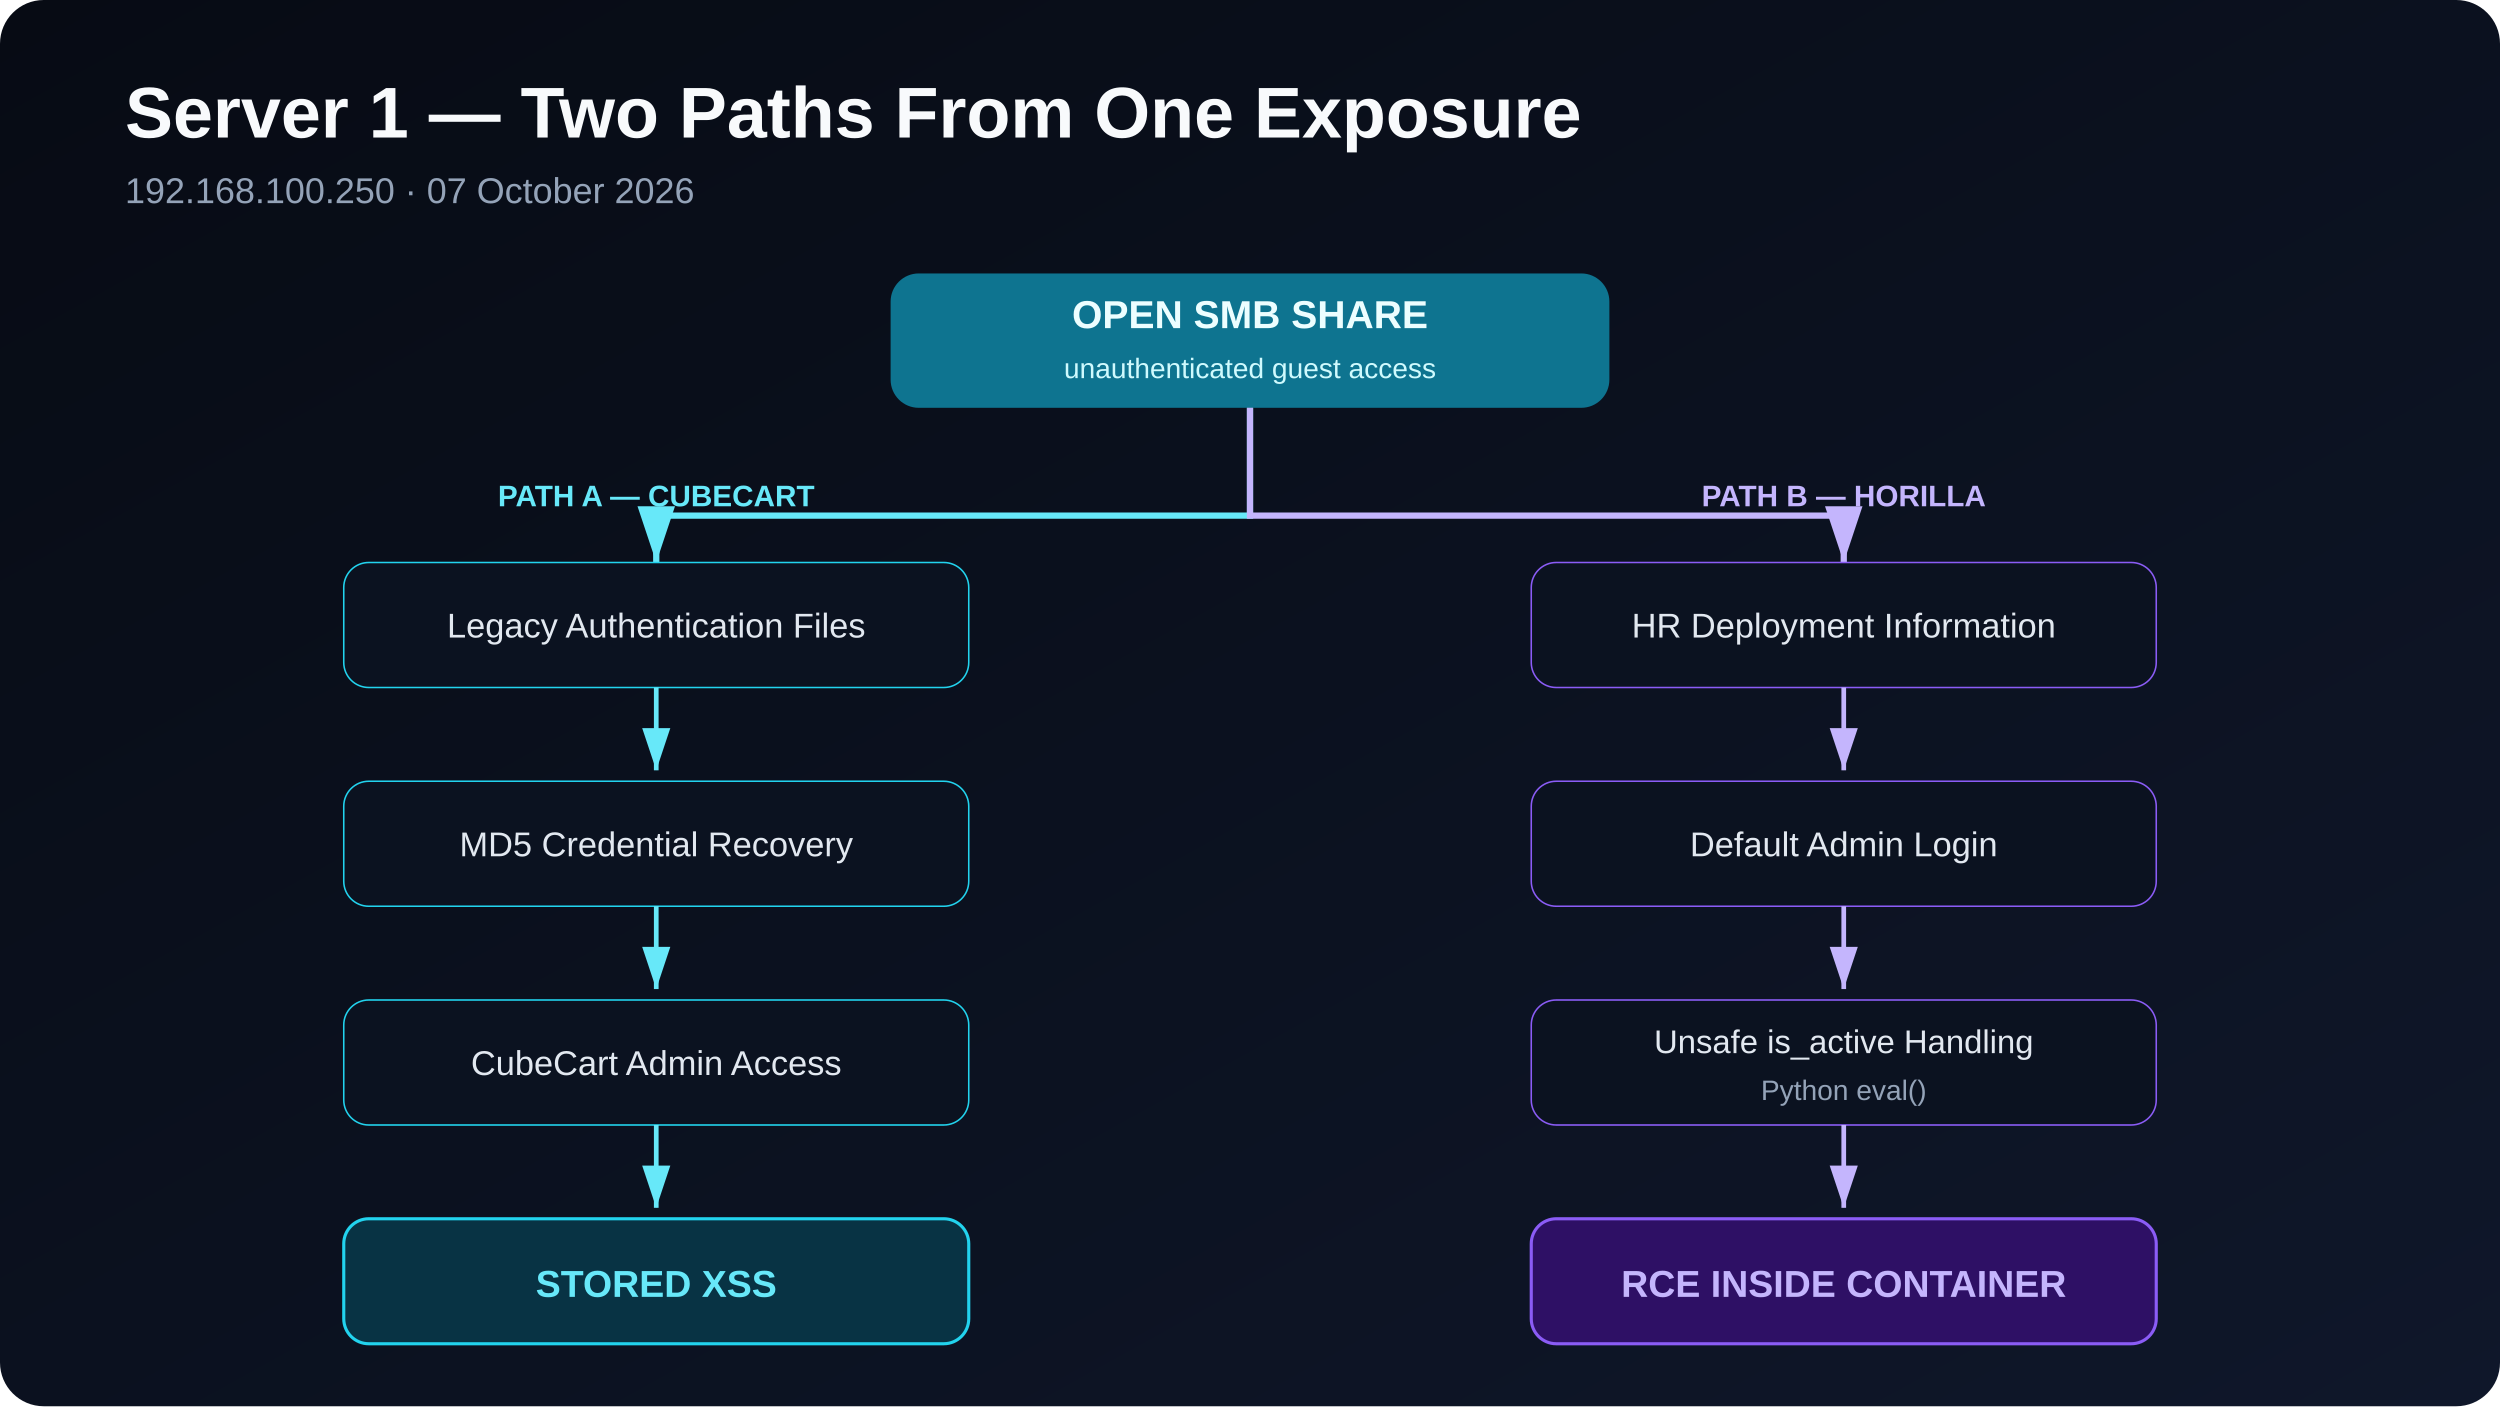
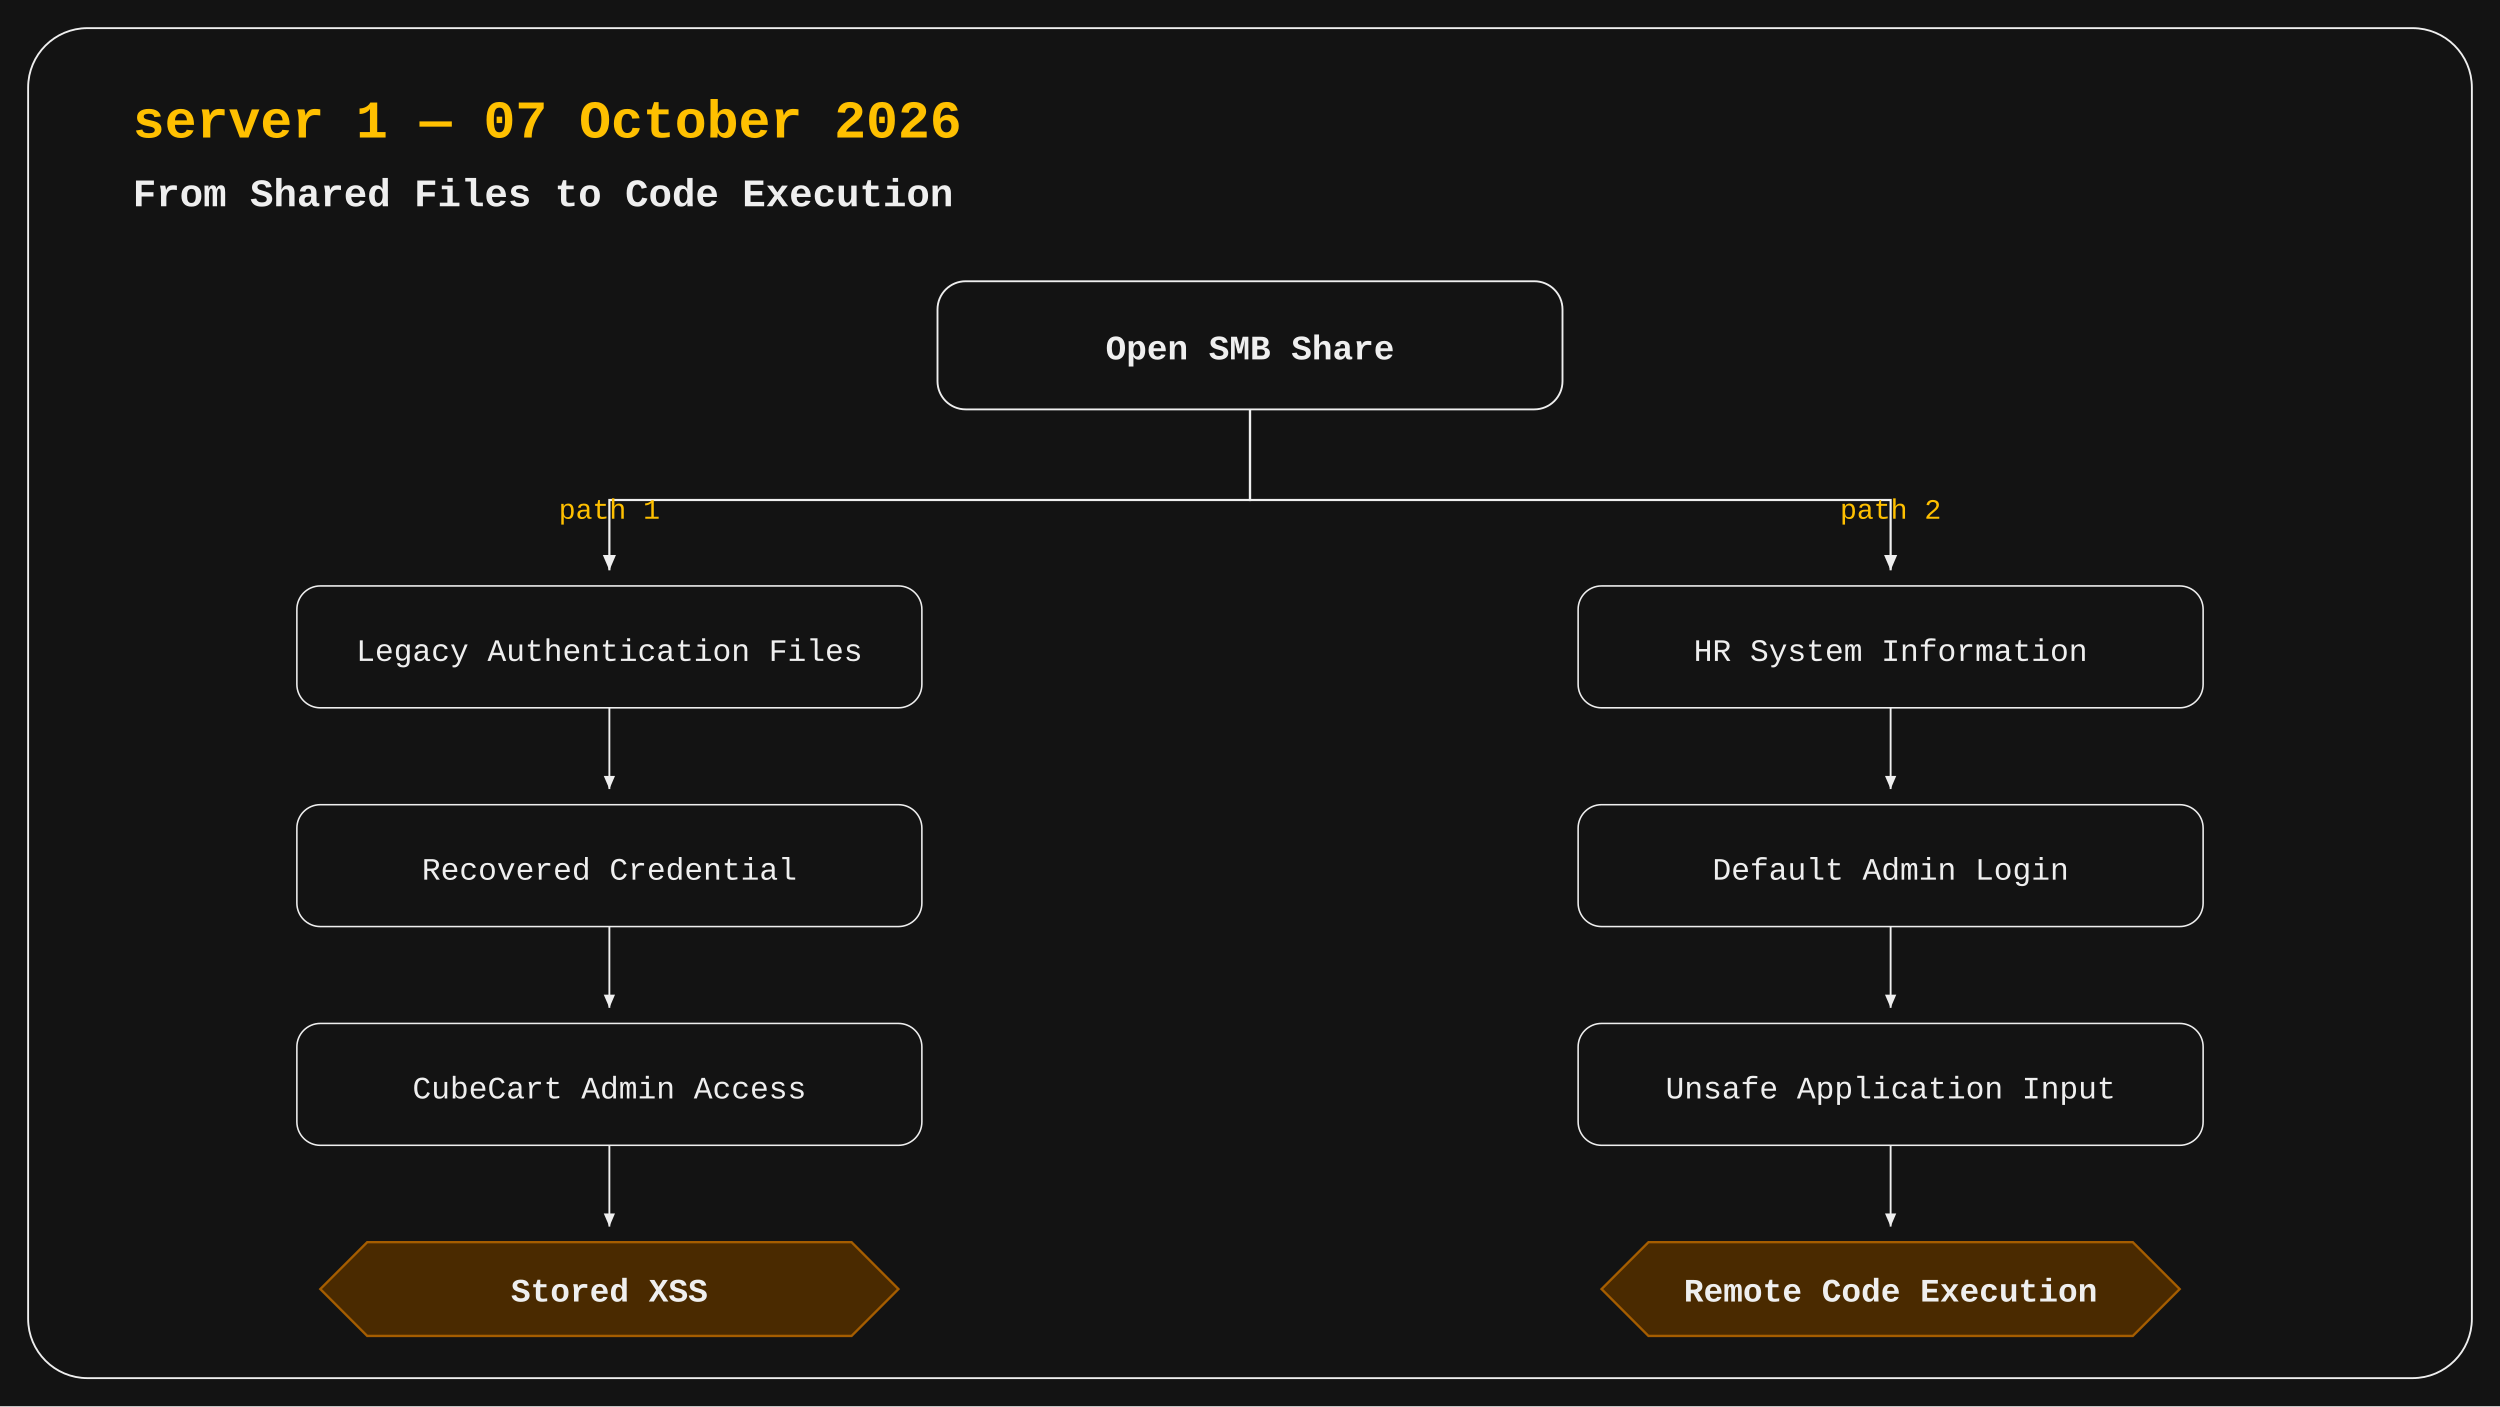
<svg xmlns="http://www.w3.org/2000/svg" width="1600" height="900" viewBox="0 0 1600 900">
  <defs>
-     <linearGradient id="bg" x1="0" y1="0" x2="1" y2="1">
-       <stop offset="0%" stop-color="#070B14" />
-       <stop offset="100%" stop-color="#0F172A" />
-     </linearGradient>
-     <marker id="a" markerWidth="10" markerHeight="10" refX="9" refY="3" orient="auto">
-       <path d="M0,0 L0,6 L9,3 z" fill="#67E8F9" />
-     </marker>
-     <marker id="p" markerWidth="10" markerHeight="10" refX="9" refY="3" orient="auto">
-       <path d="M0,0 L0,6 L9,3 z" fill="#C4B5FD" />
+     <marker id="aw" markerWidth="8" markerHeight="8" refX="7" refY="3" orient="auto">
+       <path d="M0,0 L0,6 L7,3 z" fill="#EFEFEF" />
    </marker>
  </defs>
-   <rect width="1600" height="900" rx="28" fill="url(#bg)" />
-   <text x="80" y="88" font-family="Arial, Helvetica, sans-serif" font-size="46" font-weight="800" fill="#F8FAFC">Server 1 — Two Paths From One Exposure</text>
-   <text x="80" y="130" font-family="Arial, Helvetica, sans-serif" font-size="23" fill="#94A3B8">192.168.100.250 · 07 October 2026</text>
-   <rect x="570" y="175" width="460" height="86" rx="18" fill="#0E7490" />
-   <text x="800" y="210" text-anchor="middle" font-family="Arial, Helvetica, sans-serif" font-size="25" font-weight="800" fill="#ECFEFF">OPEN SMB SHARE</text>
-   <text x="800" y="242" text-anchor="middle" font-family="Arial, Helvetica, sans-serif" font-size="18" fill="#CFFAFE">unauthenticated guest access</text>
-   <path d="M800 261 V330 H420 V360" fill="none" stroke="#67E8F9" stroke-width="4" marker-end="url(#a)" />
-   <path d="M800 261 V330 H1180 V360" fill="none" stroke="#C4B5FD" stroke-width="4" marker-end="url(#p)" />
-   <text x="420" y="324" text-anchor="middle" font-family="Arial, Helvetica, sans-serif" font-size="19" font-weight="700" fill="#67E8F9">PATH A — CUBECART</text>
-   <text x="1180" y="324" text-anchor="middle" font-family="Arial, Helvetica, sans-serif" font-size="19" font-weight="700" fill="#C4B5FD">PATH B — HORILLA</text>
-   <g font-family="Arial, Helvetica, sans-serif">
-     <rect x="220" y="360" width="400" height="80" rx="16" fill="#0B1220" stroke="#22D3EE" />
-     <text x="420" y="408" text-anchor="middle" font-size="22" fill="#E2E8F0">Legacy Authentication Files</text>
-     <line x1="420" y1="440" x2="420" y2="493" stroke="#67E8F9" stroke-width="3" marker-end="url(#a)" />
-     <rect x="220" y="500" width="400" height="80" rx="16" fill="#0B1220" stroke="#22D3EE" />
-     <text x="420" y="548" text-anchor="middle" font-size="22" fill="#E2E8F0">MD5 Credential Recovery</text>
-     <line x1="420" y1="580" x2="420" y2="633" stroke="#67E8F9" stroke-width="3" marker-end="url(#a)" />
-     <rect x="220" y="640" width="400" height="80" rx="16" fill="#0B1220" stroke="#22D3EE" />
-     <text x="420" y="688" text-anchor="middle" font-size="22" fill="#E2E8F0">CubeCart Admin Access</text>
-     <line x1="420" y1="720" x2="420" y2="773" stroke="#67E8F9" stroke-width="3" marker-end="url(#a)" />
-     <rect x="220" y="780" width="400" height="80" rx="16" fill="#083344" stroke="#22D3EE" stroke-width="2" />
-     <text x="420" y="830" text-anchor="middle" font-size="24" font-weight="800" fill="#67E8F9">STORED XSS</text>
-     <rect x="980" y="360" width="400" height="80" rx="16" fill="#0B1220" stroke="#8B5CF6" />
-     <text x="1180" y="408" text-anchor="middle" font-size="22" fill="#E2E8F0">HR Deployment Information</text>
-     <line x1="1180" y1="440" x2="1180" y2="493" stroke="#C4B5FD" stroke-width="3" marker-end="url(#p)" />
-     <rect x="980" y="500" width="400" height="80" rx="16" fill="#0B1220" stroke="#8B5CF6" />
-     <text x="1180" y="548" text-anchor="middle" font-size="22" fill="#E2E8F0">Default Admin Login</text>
-     <line x1="1180" y1="580" x2="1180" y2="633" stroke="#C4B5FD" stroke-width="3" marker-end="url(#p)" />
-     <rect x="980" y="640" width="400" height="80" rx="16" fill="#0B1220" stroke="#8B5CF6" />
-     <text x="1180" y="674" text-anchor="middle" font-size="21" fill="#E2E8F0">Unsafe is_active Handling</text>
-     <text x="1180" y="704" text-anchor="middle" font-size="18" fill="#94A3B8">Python eval()</text>
-     <line x1="1180" y1="720" x2="1180" y2="773" stroke="#C4B5FD" stroke-width="3" marker-end="url(#p)" />
-     <rect x="980" y="780" width="400" height="80" rx="16" fill="#2E1065" stroke="#8B5CF6" stroke-width="2" />
-     <text x="1180" y="830" text-anchor="middle" font-size="24" font-weight="800" fill="#C4B5FD">RCE INSIDE CONTAINER</text>
+   <rect width="1600" height="900" fill="#131313" />
+   <rect x="18" y="18" width="1564" height="864" rx="38" fill="none" stroke="#EFEFEF" stroke-width="1.2" />
+   <text x="85" y="88" font-family="'Cascadia Mono', Consolas, 'Courier New', monospace" font-size="34" font-weight="700" fill="#FFC000">server 1 — 07 October 2026</text>
+   <text x="85" y="132" font-family="'Cascadia Mono', Consolas, 'Courier New', monospace" font-size="25" font-weight="700" fill="#EFEFEF">From Shared Files to Code Execution</text>
+   <rect x="600" y="180" width="400" height="82" rx="18" fill="none" stroke="#EFEFEF" stroke-width="1.2" />
+   <text x="800" y="230" text-anchor="middle" font-family="'Cascadia Mono', Consolas, 'Courier New', monospace" font-size="22" font-weight="700" fill="#EFEFEF">Open SMB Share</text>
+   <path d="M800 262 V320 H390 V365" fill="none" stroke="#EFEFEF" stroke-width="1.4" marker-end="url(#aw)" />
+   <path d="M800 262 V320 H1210 V365" fill="none" stroke="#EFEFEF" stroke-width="1.4" marker-end="url(#aw)" />
+   <text x="390" y="332" text-anchor="middle" font-family="'Cascadia Mono', Consolas, 'Courier New', monospace" font-size="18" fill="#FFC000">path 1</text>
+   <text x="1210" y="332" text-anchor="middle" font-family="'Cascadia Mono', Consolas, 'Courier New', monospace" font-size="18" fill="#FFC000">path 2</text>
+   <g font-family="'Cascadia Mono', Consolas, 'Courier New', monospace" text-anchor="middle">
+     <rect x="190" y="375" width="400" height="78" rx="15" fill="none" stroke="#EFEFEF" stroke-width="1" />
+     <text x="390" y="423" font-size="20" fill="#EFEFEF">Legacy Authentication Files</text>
+     <line x1="390" y1="453" x2="390" y2="505" stroke="#EFEFEF" stroke-width="1.2" marker-end="url(#aw)" />
+     <rect x="190" y="515" width="400" height="78" rx="15" fill="none" stroke="#EFEFEF" stroke-width="1" />
+     <text x="390" y="563" font-size="20" fill="#EFEFEF">Recovered Credential</text>
+     <line x1="390" y1="593" x2="390" y2="645" stroke="#EFEFEF" stroke-width="1.2" marker-end="url(#aw)" />
+     <rect x="190" y="655" width="400" height="78" rx="15" fill="none" stroke="#EFEFEF" stroke-width="1" />
+     <text x="390" y="703" font-size="20" fill="#EFEFEF">CubeCart Admin Access</text>
+     <line x1="390" y1="733" x2="390" y2="785" stroke="#EFEFEF" stroke-width="1.2" marker-end="url(#aw)" />
+     <path d="M235 795 L545 795 L575 825 L545 855 L235 855 L205 825 Z" fill="#4A2A00" stroke="#A55D00" stroke-width="1.5" />
+     <text x="390" y="833" font-size="21" font-weight="700" fill="#EFEFEF">Stored XSS</text>
+     <rect x="1010" y="375" width="400" height="78" rx="15" fill="none" stroke="#EFEFEF" stroke-width="1" />
+     <text x="1210" y="423" font-size="20" fill="#EFEFEF">HR System Information</text>
+     <line x1="1210" y1="453" x2="1210" y2="505" stroke="#EFEFEF" stroke-width="1.2" marker-end="url(#aw)" />
+     <rect x="1010" y="515" width="400" height="78" rx="15" fill="none" stroke="#EFEFEF" stroke-width="1" />
+     <text x="1210" y="563" font-size="20" fill="#EFEFEF">Default Admin Login</text>
+     <line x1="1210" y1="593" x2="1210" y2="645" stroke="#EFEFEF" stroke-width="1.2" marker-end="url(#aw)" />
+     <rect x="1010" y="655" width="400" height="78" rx="15" fill="none" stroke="#EFEFEF" stroke-width="1" />
+     <text x="1210" y="703" font-size="20" fill="#EFEFEF">Unsafe Application Input</text>
+     <line x1="1210" y1="733" x2="1210" y2="785" stroke="#EFEFEF" stroke-width="1.2" marker-end="url(#aw)" />
+     <path d="M1055 795 L1365 795 L1395 825 L1365 855 L1055 855 L1025 825 Z" fill="#4A2A00" stroke="#A55D00" stroke-width="1.5" />
+     <text x="1210" y="833" font-size="21" font-weight="700" fill="#EFEFEF">Remote Code Execution</text>
  </g>
</svg>
